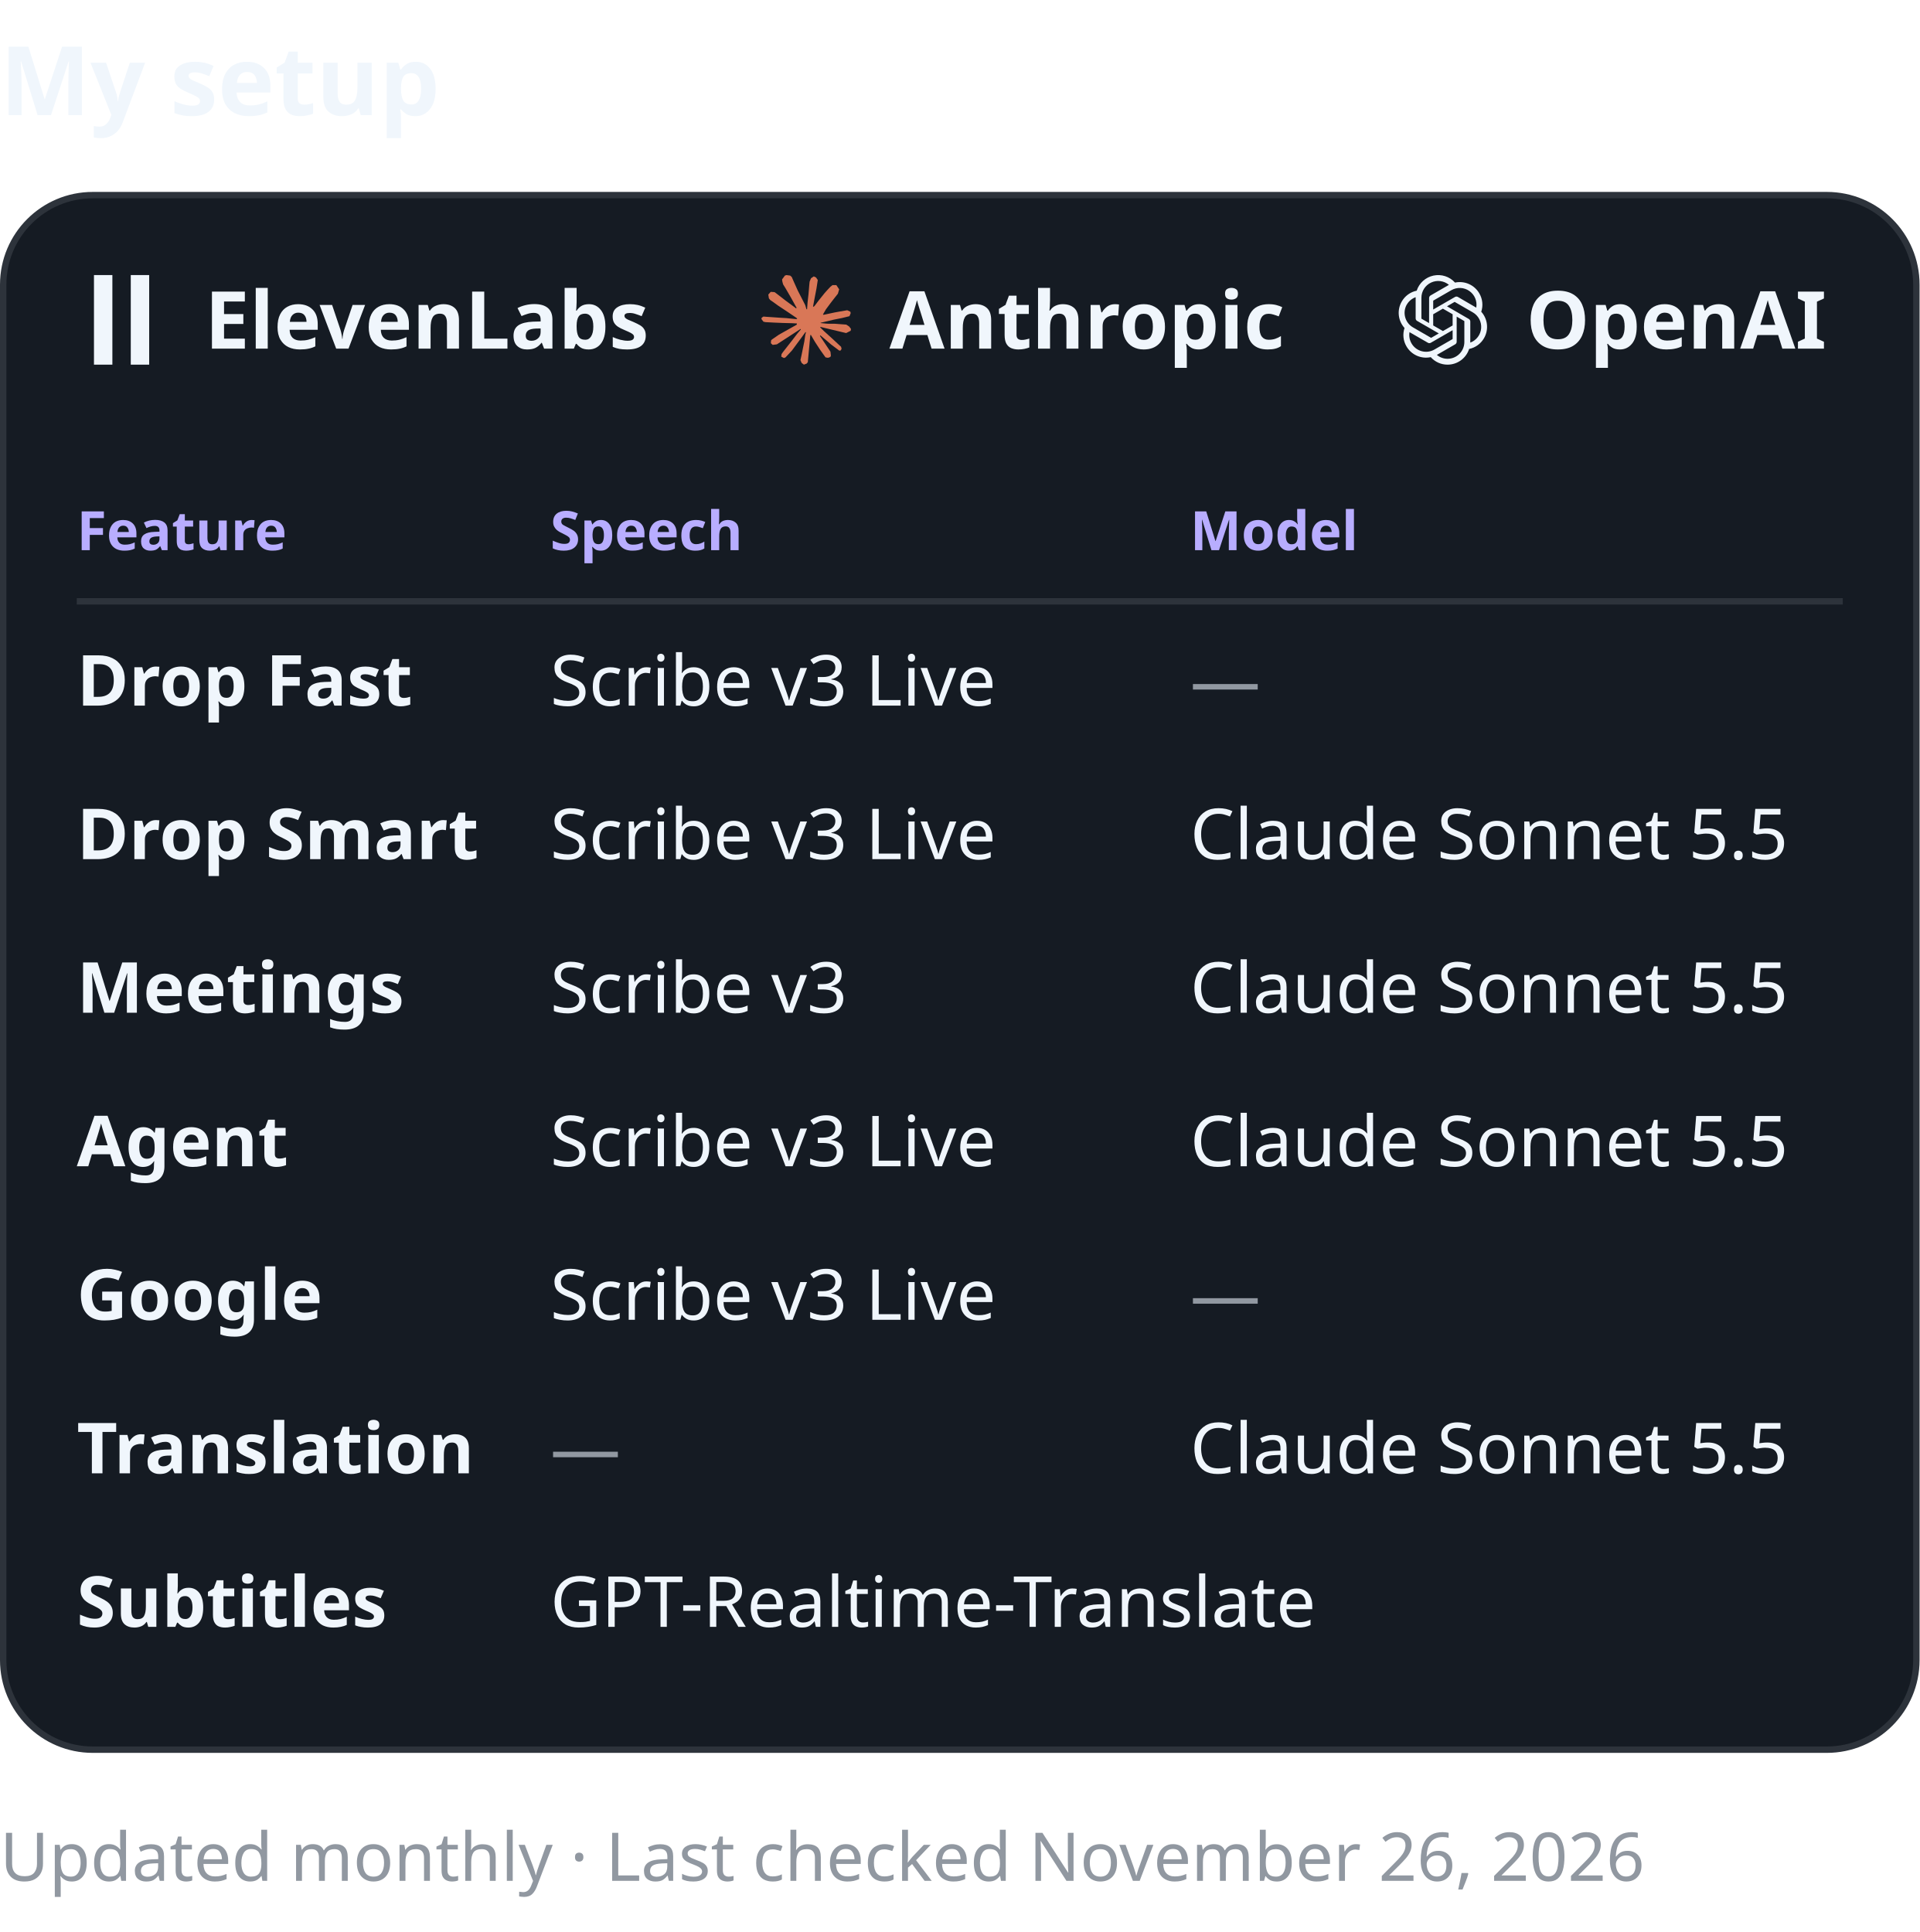
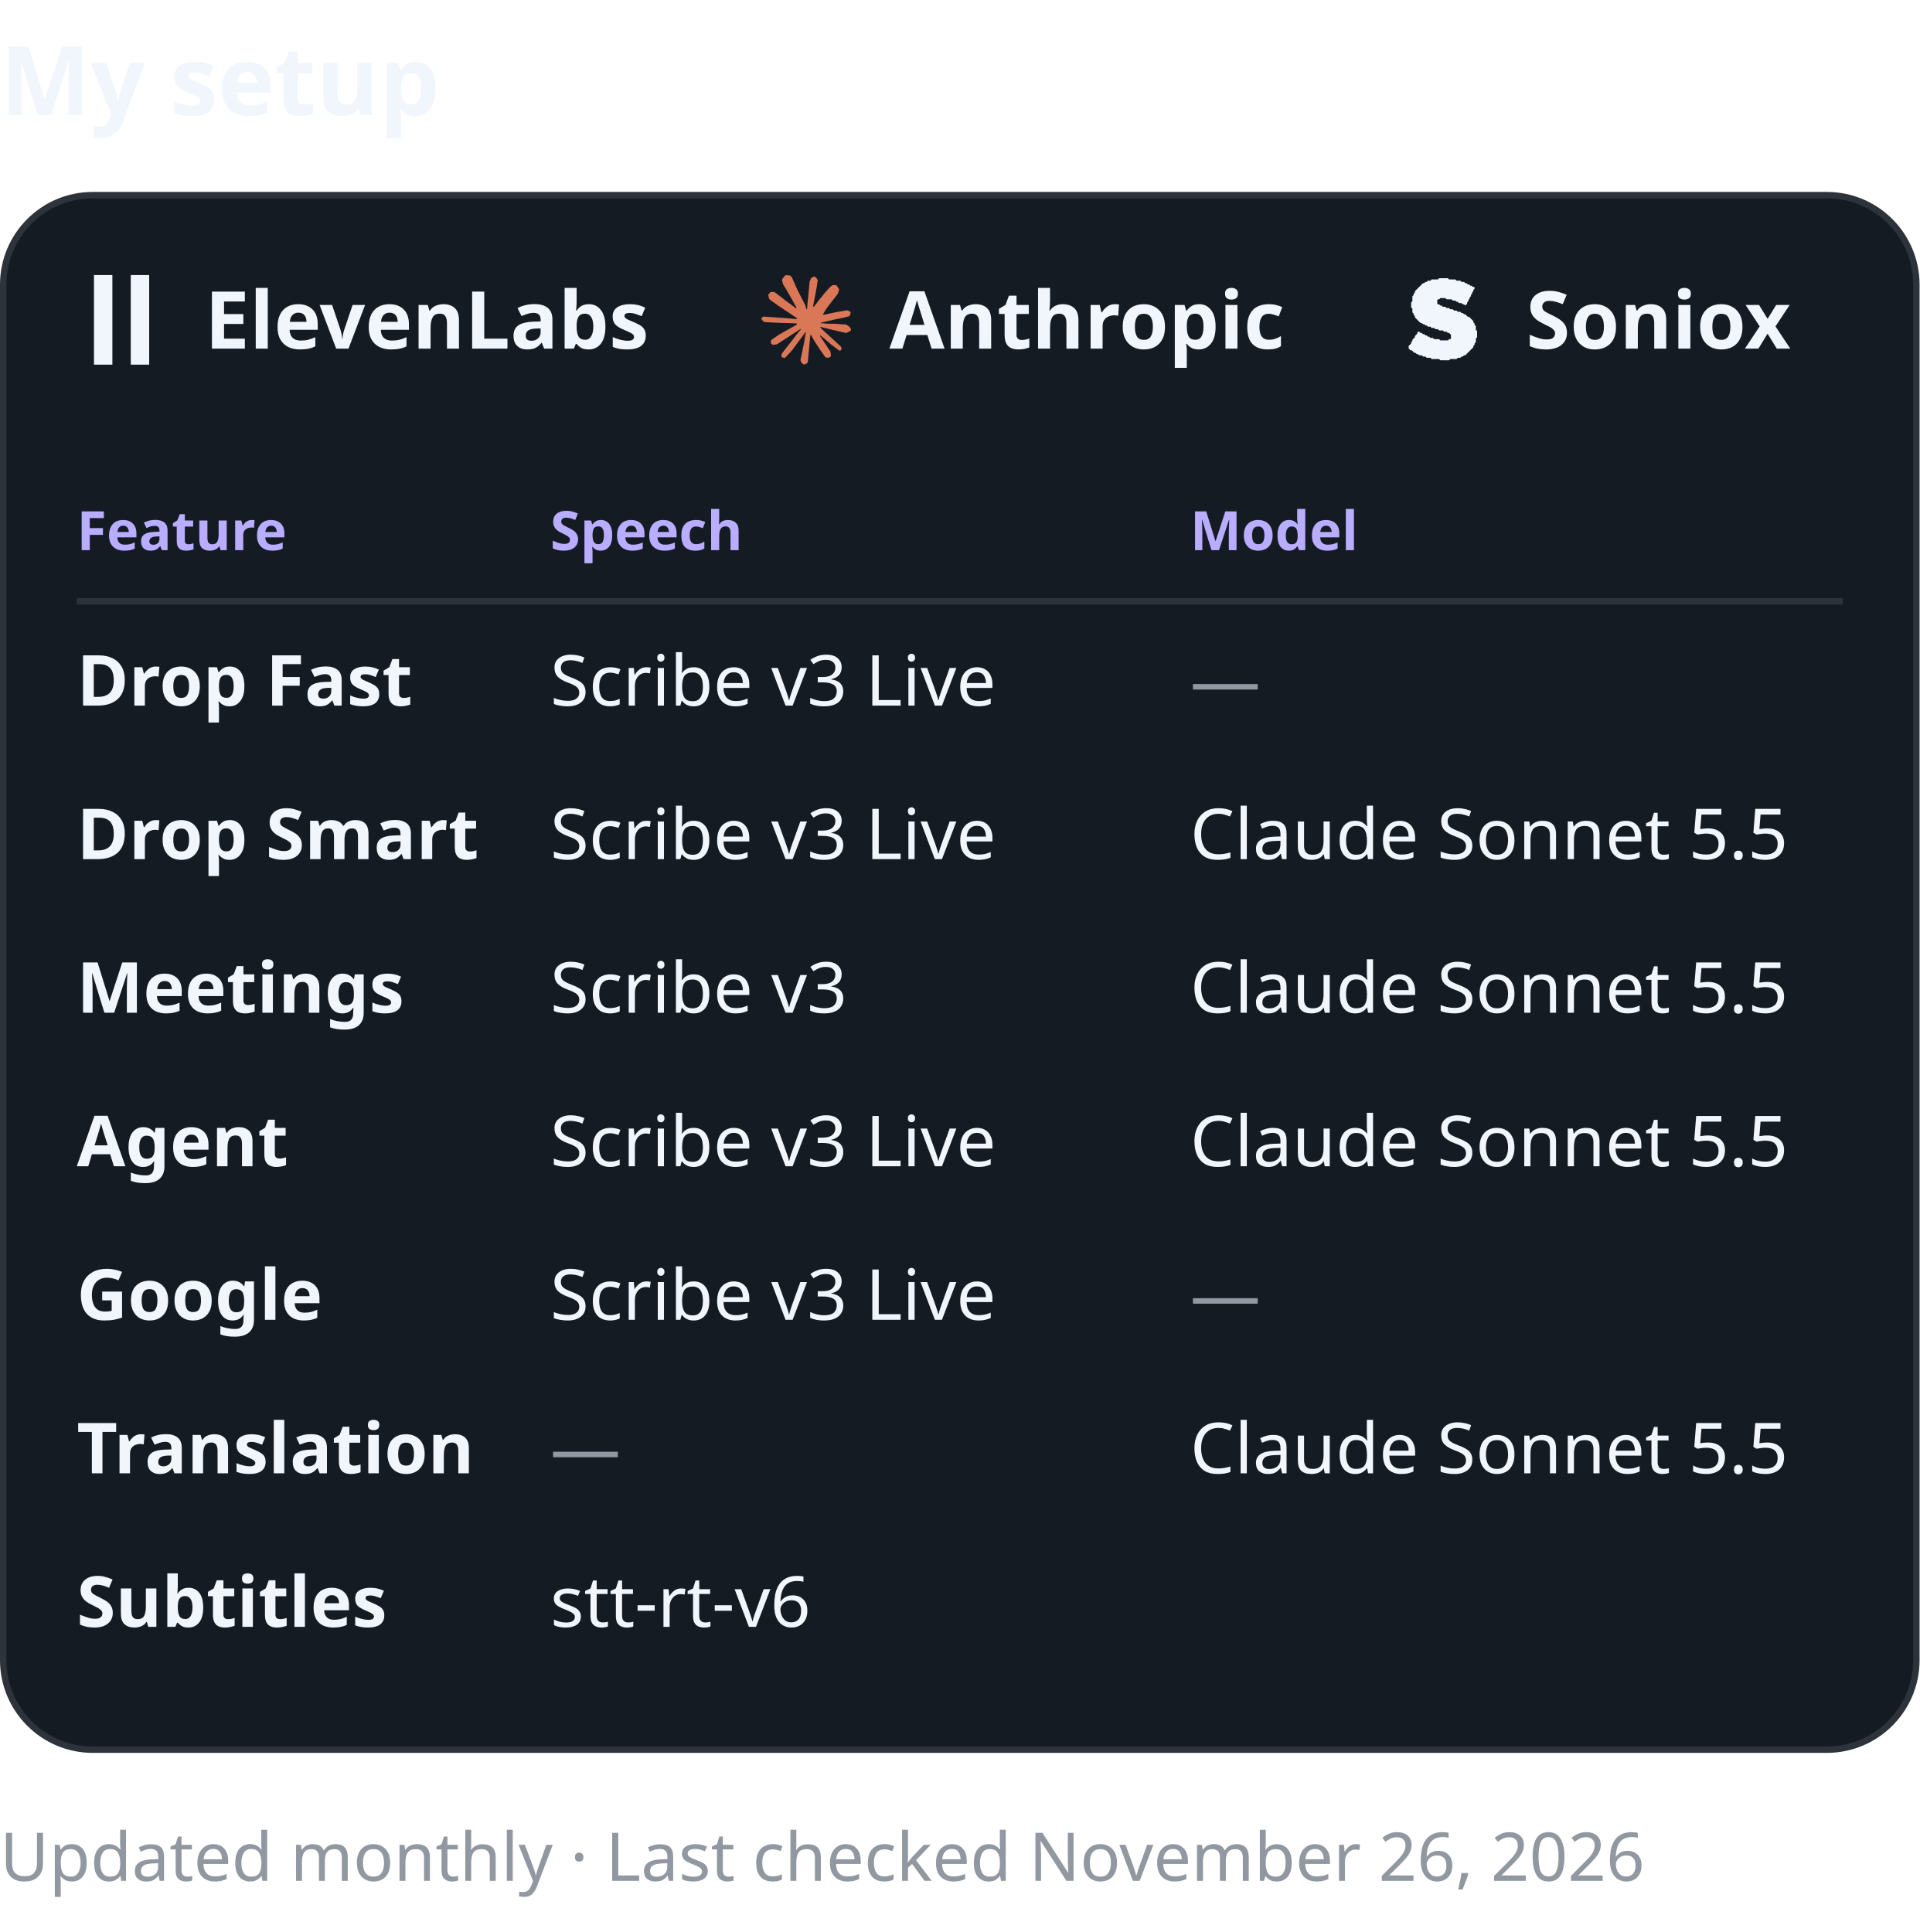
<svg xmlns="http://www.w3.org/2000/svg" width="300" height="302" viewBox="0 0 300 302">
  <text x="0" y="18" font-family="-apple-system, BlinkMacSystemFont, 'Segoe UI', 'Noto Sans', Helvetica, Arial, sans-serif" font-size="15" font-weight="700" fill="#f0f6fc">My setup</text>
  <rect x="0.5" y="30.5" width="299" height="243" rx="14" fill="#151b23" stroke="#2d333b" />
  <svg x="12" y="43" width="14" height="14" fill="#f0f6fc" role="img" viewBox="0 0 24 24">
    <path d="M4.604 0v24h4.932V0zm9.861 0v24h4.932V0z" />
  </svg>
  <text x="32" y="54.5" font-family="-apple-system, BlinkMacSystemFont, 'Segoe UI', 'Noto Sans', Helvetica, Arial, sans-serif" font-size="12.5" font-weight="600" fill="#f0f6fc">ElevenLabs</text>
  <svg x="119.0" y="43" width="14" height="14" fill="#d97757" role="img" viewBox="0 0 24 24">
    <path d="m4.714 15.956 4.717-2.647.079-.231-.079-.128h-.231l-.789-.049-2.696-.073-2.337-.097-2.265-.121-.571-.121-.534-.704.055-.352.48-.322.686.061 1.518.103 2.277.158 1.651.097 2.447.255h.389l.055-.158-.134-.097-.103-.097L6.973 9.836l-2.55-1.688-1.336-.971-.723-.492-.364-.461-.158-1.008.656-.723.88.061.225.061.892.686 1.906 1.475 2.489 1.834.364.303.146-.103.018-.073-.164-.273-1.354-2.447-1.445-2.489-.643-1.032-.17-.619c-.061-.255-.103-.467-.103-.729L6.287.134 6.7 0l.996.134.419.364.619 1.415 1.002 2.228 1.554 3.03.455.898.243.832.091.255h.158v-.146l.128-1.706.237-2.095.231-2.696.079-.759.376-.911.747-.492.583.279.48.686-.067.443-.285 1.852-.559 2.902-.364 1.943h.212l.243-.243.984-1.305 1.651-2.064.729-.82.85-.905.546-.431h1.032l.759 1.129-.34 1.166-1.062 1.348-.88 1.141-1.263 1.7-.789 1.36.073.109.188-.018 2.853-.607 1.542-.279 1.84-.316.832.389.091.395-.328.807-1.967.486-2.307.461-3.436.814-.043.03.049.061 1.548.146.662.036h1.621l3.018.225.789.522.474.638-.079.486-1.214.619-1.639-.389-3.825-.911-1.311-.328h-.182v.109l1.093 1.069 2.003 1.809 2.507 2.331.128.577-.322.455-.34-.049-2.204-1.657-.85-.747-1.925-1.621h-.128v.17l.443.65 2.344 3.521.121 1.081-.17.352-.607.212-.668-.121-1.372-1.925L14.38 17.959l-1.141-1.943-.14.079-.674 7.255-.316.37-.729.279-.607-.461-.322-.747.322-1.475.389-1.925.316-1.53.285-1.9.17-.631-.012-.043-.14.018-1.433 1.967-2.18 2.945-1.724 1.846-.413.164-.716-.37.067-.662.401-.589 2.386-3.036 1.439-1.882.929-1.087-.006-.158h-.055l-6.338 4.116-1.129.146-.486-.455.061-.747.231-.243 1.906-1.311Z" />
  </svg>
  <text x="139.0" y="54.5" font-family="-apple-system, BlinkMacSystemFont, 'Segoe UI', 'Noto Sans', Helvetica, Arial, sans-serif" font-size="12.5" font-weight="600" fill="#f0f6fc">Anthropic</text>
-   <svg x="218.5" y="43" width="14" height="14" fill="#f0f6fc" role="img" viewBox="0 0 24 24">
-     <path d="M22.282 9.821a5.985 5.985 0 0 0-.516-4.911 6.046 6.046 0 0 0-6.51-2.9A6.065 6.065 0 0 0 4.981 4.182a5.985 5.985 0 0 0-3.998 2.9 6.046 6.046 0 0 0 .743 7.097 5.98 5.98 0 0 0 .511 4.911 6.051 6.051 0 0 0 6.515 2.9A5.985 5.985 0 0 0 13.26 24a6.056 6.056 0 0 0 5.772-4.206 5.989 5.989 0 0 0 3.998-2.9 6.056 6.056 0 0 0-.748-7.073zm-9.022 12.608a4.476 4.476 0 0 1-2.876-1.041l.142-.08 4.778-2.758a.795.795 0 0 0 .393-.681v-6.737l2.02 1.169a.071.071 0 0 1 .038.052v5.583a4.504 4.504 0 0 1-4.495 4.494zm-9.661-4.125a4.471 4.471 0 0 1-.535-3.014l.142.085 4.783 2.758a.771.771 0 0 0 .781 0l5.843-3.369v2.332a.08.08 0 0 1-.033.061L9.74 19.95a4.499 4.499 0 0 1-6.141-1.646zM2.341 7.896a4.485 4.485 0 0 1 2.365-1.973V11.6a.766.766 0 0 0 .388.676l5.814 3.354-2.02 1.169a.076.076 0 0 1-.071 0l-4.83-2.787A4.504 4.504 0 0 1 2.341 7.872zm16.596 3.856L13.104 8.364 15.119 7.2a.076.076 0 0 1 .071 0l4.83 2.791a4.494 4.494 0 0 1-.676 8.104v-5.677a.79.79 0 0 0-.407-.667zm2.011-3.023l-.142-.085-4.774-2.782a.776.776 0 0 0-.785 0L9.409 9.23V6.897a.066.066 0 0 1 .028-.061l4.83-2.787a4.499 4.499 0 0 1 6.68 4.66zM8.306 12.863l-2.02-1.164a.08.08 0 0 1-.038-.057V6.074a4.499 4.499 0 0 1 7.376-3.454l-.142.081L8.704 5.459a.795.795 0 0 0-.393.681zm1.098-2.365l2.602-1.5 2.607 1.5v2.999l-2.597 1.5-2.607-1.5Z" />
+   <svg x="218.5" y="43" width="14" height="14" fill="#f0f6fc" viewBox="8 6 32 36">
+     <path fill="#f0f6fc" fill-rule="evenodd" d="M22.50,7.25 L23.00,7.25 L23.50,7.25 L24.00,7.25 L24.50,7.25 L25.00,7.25 L25.50,7.25 L26.00,7.25 L26.25,7.50 L26.50,7.75 L27.00,7.75 L27.50,7.75 L28.00,7.75 L28.50,7.75 L29.00,7.75 L29.25,8.00 L29.50,8.25 L30.00,8.25 L30.50,8.25 L31.00,8.25 L31.25,8.50 L31.50,8.75 L32.00,8.75 L32.50,8.75 L32.75,9.00 L33.00,9.25 L33.50,9.25 L33.75,9.50 L34.00,9.75 L34.50,9.75 L34.75,10.00 L35.00,10.25 L35.50,10.25 L35.75,10.50 L36.00,10.75 L36.50,10.75 L36.75,11.00 L36.75,11.50 L36.50,11.75 L36.25,12.00 L36.25,12.50 L36.00,12.75 L35.75,13.00 L35.75,13.50 L35.50,13.75 L35.25,14.00 L35.25,14.50 L35.00,14.75 L34.75,15.00 L34.75,15.50 L34.50,15.75 L34.25,16.00 L34.25,16.50 L34.00,16.75 L33.75,17.00 L33.75,17.50 L33.50,17.75 L33.25,18.00 L33.00,18.25 L32.75,18.00 L32.50,17.75 L32.00,17.75 L31.75,17.50 L31.50,17.25 L31.00,17.25 L30.50,17.25 L30.25,17.00 L30.00,16.75 L29.50,16.75 L29.25,16.50 L29.00,16.25 L28.50,16.25 L28.00,16.25 L27.75,16.00 L27.50,15.75 L27.00,15.75 L26.50,15.75 L26.00,15.75 L25.50,15.75 L25.25,15.50 L25.00,15.25 L24.50,15.25 L24.00,15.25 L23.50,15.25 L23.00,15.25 L22.75,15.50 L22.50,15.75 L22.00,15.75 L21.75,16.00 L21.75,16.50 L21.75,17.00 L21.75,17.50 L22.00,17.75 L22.50,17.75 L22.75,18.00 L23.00,18.25 L23.50,18.25 L23.75,18.50 L24.00,18.75 L24.50,18.75 L25.00,18.75 L25.25,19.00 L25.50,19.25 L26.00,19.25 L26.50,19.25 L26.75,19.50 L27.00,19.75 L27.50,19.75 L28.00,19.75 L28.25,20.00 L28.50,20.25 L29.00,20.25 L29.50,20.25 L29.75,20.50 L30.00,20.75 L30.50,20.75 L31.00,20.75 L31.25,21.00 L31.50,21.25 L32.00,21.25 L32.25,21.50 L32.50,21.75 L33.00,21.75 L33.25,22.00 L33.50,22.25 L33.75,22.50 L34.00,22.75 L34.50,22.75 L34.75,23.00 L35.00,23.25 L35.25,23.50 L35.50,23.75 L35.75,24.00 L36.00,24.25 L36.25,24.50 L36.25,25.00 L36.50,25.25 L36.75,25.50 L36.75,26.00 L37.00,26.25 L37.25,26.50 L37.25,27.00 L37.25,27.50 L37.25,28.00 L37.50,28.25 L37.75,28.50 L37.75,29.00 L37.75,29.50 L37.75,30.00 L37.75,30.50 L37.75,31.00 L37.50,31.25 L37.25,31.50 L37.25,32.00 L37.25,32.50 L37.25,33.00 L37.00,33.25 L36.75,33.50 L36.75,34.00 L36.50,34.25 L36.25,34.50 L36.25,35.00 L36.00,35.25 L35.75,35.50 L35.50,35.75 L35.25,36.00 L35.00,36.25 L34.75,36.50 L34.50,36.75 L34.25,37.00 L34.00,37.25 L33.75,37.50 L33.50,37.75 L33.25,38.00 L33.00,38.25 L32.50,38.25 L32.25,38.50 L32.00,38.75 L31.50,38.75 L31.25,39.00 L31.00,39.25 L30.50,39.25 L30.00,39.25 L29.75,39.50 L29.50,39.75 L29.00,39.75 L28.50,39.75 L28.00,39.75 L27.50,39.75 L27.00,39.75 L26.75,40.00 L26.50,40.25 L26.00,40.25 L25.50,40.25 L25.00,40.25 L24.50,40.25 L24.00,40.25 L23.50,40.25 L23.00,40.25 L22.75,40.00 L22.50,39.75 L22.00,39.75 L21.50,39.75 L21.00,39.75 L20.50,39.75 L20.00,39.75 L19.50,39.75 L19.25,39.50 L19.00,39.25 L18.50,39.25 L18.00,39.25 L17.50,39.25 L17.25,39.00 L17.00,38.75 L16.50,38.75 L16.00,38.75 L15.75,38.50 L15.50,38.25 L15.00,38.25 L14.50,38.25 L14.25,38.00 L14.00,37.75 L13.50,37.75 L13.25,37.50 L13.00,37.25 L12.50,37.25 L12.25,37.00 L12.00,36.75 L11.75,36.50 L11.50,36.25 L11.00,36.25 L10.75,36.00 L10.50,35.75 L10.25,35.50 L10.25,35.00 L10.25,34.50 L10.50,34.25 L10.75,34.00 L11.00,33.75 L11.25,33.50 L11.25,33.00 L11.50,32.75 L11.75,32.50 L11.75,32.00 L12.00,31.75 L12.25,31.50 L12.50,31.25 L12.75,31.00 L12.75,30.50 L13.00,30.25 L13.25,30.00 L13.50,29.75 L13.75,29.50 L13.75,29.00 L14.00,28.75 L14.50,28.75 L14.75,29.00 L15.00,29.25 L15.50,29.25 L15.75,29.50 L16.00,29.75 L16.50,29.75 L16.75,30.00 L17.00,30.25 L17.50,30.25 L17.75,30.50 L18.00,30.75 L18.50,30.75 L18.75,31.00 L19.00,31.25 L19.50,31.25 L20.00,31.25 L20.25,31.50 L20.50,31.75 L21.00,31.75 L21.50,31.75 L22.00,31.75 L22.50,31.75 L22.75,32.00 L23.00,32.25 L23.50,32.25 L24.00,32.25 L24.50,32.25 L25.00,32.25 L25.50,32.25 L26.00,32.25 L26.25,32.00 L26.50,31.75 L27.00,31.75 L27.25,31.50 L27.25,31.00 L27.25,30.50 L27.25,30.00 L27.00,29.75 L26.75,29.50 L26.50,29.25 L26.00,29.25 L25.75,29.00 L25.50,28.75 L25.00,28.75 L24.50,28.75 L24.25,28.50 L24.00,28.25 L23.50,28.25 L23.00,28.25 L22.50,28.25 L22.25,28.00 L22.00,27.75 L21.50,27.75 L21.00,27.75 L20.75,27.50 L20.50,27.25 L20.00,27.25 L19.50,27.25 L19.25,27.00 L19.00,26.75 L18.50,26.75 L18.00,26.75 L17.75,26.50 L17.50,26.25 L17.00,26.25 L16.75,26.00 L16.50,25.75 L16.00,25.75 L15.75,25.50 L15.50,25.25 L15.00,25.25 L14.75,25.00 L14.50,24.75 L14.25,24.50 L14.00,24.25 L13.75,24.00 L13.50,23.75 L13.25,23.50 L13.00,23.25 L12.75,23.00 L12.75,22.50 L12.50,22.25 L12.25,22.00 L12.25,21.50 L12.00,21.25 L11.75,21.00 L11.75,20.50 L11.75,20.00 L11.75,19.50 L11.50,19.25 L11.25,19.00 L11.25,18.50 L11.25,18.00 L11.25,17.50 L11.25,17.00 L11.50,16.75 L11.75,16.50 L11.75,16.00 L11.75,15.50 L11.75,15.00 L11.75,14.50 L12.00,14.25 L12.25,14.00 L12.25,13.50 L12.50,13.25 L12.75,13.00 L12.75,12.50 L13.00,12.25 L13.25,12.00 L13.50,11.75 L13.75,11.50 L14.00,11.25 L14.25,11.00 L14.50,10.75 L14.75,10.50 L15.00,10.25 L15.25,10.00 L15.50,9.75 L15.75,9.50 L16.00,9.25 L16.50,9.25 L16.75,9.00 L17.00,8.75 L17.50,8.75 L17.75,8.50 L18.00,8.25 L18.50,8.25 L19.00,8.25 L19.25,8.00 L19.50,7.75 L20.00,7.75 L20.50,7.75 L21.00,7.75 L21.50,7.75 L22.00,7.75 L22.25,7.50 L22.50,7.25 Z" />
  </svg>
-   <text x="238.5" y="54.5" font-family="-apple-system, BlinkMacSystemFont, 'Segoe UI', 'Noto Sans', Helvetica, Arial, sans-serif" font-size="12.5" font-weight="600" fill="#f0f6fc">OpenAI</text>
+   <text x="238.5" y="54.5" font-family="-apple-system, BlinkMacSystemFont, 'Segoe UI', 'Noto Sans', Helvetica, Arial, sans-serif" font-size="12.5" font-weight="600" fill="#f0f6fc">Soniox</text>
  <text x="12" y="86" font-family="-apple-system, BlinkMacSystemFont, 'Segoe UI', 'Noto Sans', Helvetica, Arial, sans-serif" font-size="8.5" font-weight="600" fill="#b8adff">Feature</text>
  <text x="86" y="86" font-family="-apple-system, BlinkMacSystemFont, 'Segoe UI', 'Noto Sans', Helvetica, Arial, sans-serif" font-size="8.5" font-weight="600" fill="#b8adff">Speech</text>
  <text x="186" y="86" font-family="-apple-system, BlinkMacSystemFont, 'Segoe UI', 'Noto Sans', Helvetica, Arial, sans-serif" font-size="8.5" font-weight="600" fill="#b8adff">Model</text>
  <line x1="12" y1="94" x2="288" y2="94" stroke="#2d333b" />
  <text x="12" y="110.3" font-family="-apple-system, BlinkMacSystemFont, 'Segoe UI', 'Noto Sans', Helvetica, Arial, sans-serif" font-size="11" font-weight="600" fill="#f0f6fc">Drop Fast</text>
  <text x="86" y="110.3" font-family="-apple-system, BlinkMacSystemFont, 'Segoe UI', 'Noto Sans', Helvetica, Arial, sans-serif" font-size="11" font-weight="400" fill="#f0f6fc">Scribe v3 Live</text>
  <text x="186" y="110.3" font-family="-apple-system, BlinkMacSystemFont, 'Segoe UI', 'Noto Sans', Helvetica, Arial, sans-serif" font-size="11" font-weight="400" fill="#9198a1">—</text>
  <text x="12" y="134.3" font-family="-apple-system, BlinkMacSystemFont, 'Segoe UI', 'Noto Sans', Helvetica, Arial, sans-serif" font-size="11" font-weight="600" fill="#f0f6fc">Drop Smart</text>
  <text x="86" y="134.3" font-family="-apple-system, BlinkMacSystemFont, 'Segoe UI', 'Noto Sans', Helvetica, Arial, sans-serif" font-size="11" font-weight="400" fill="#f0f6fc">Scribe v3 Live</text>
  <text x="186" y="134.3" font-family="-apple-system, BlinkMacSystemFont, 'Segoe UI', 'Noto Sans', Helvetica, Arial, sans-serif" font-size="11" font-weight="400" fill="#f0f6fc">Claude Sonnet 5.5</text>
  <text x="12" y="158.3" font-family="-apple-system, BlinkMacSystemFont, 'Segoe UI', 'Noto Sans', Helvetica, Arial, sans-serif" font-size="11" font-weight="600" fill="#f0f6fc">Meetings</text>
  <text x="86" y="158.3" font-family="-apple-system, BlinkMacSystemFont, 'Segoe UI', 'Noto Sans', Helvetica, Arial, sans-serif" font-size="11" font-weight="400" fill="#f0f6fc">Scribe v3</text>
  <text x="186" y="158.3" font-family="-apple-system, BlinkMacSystemFont, 'Segoe UI', 'Noto Sans', Helvetica, Arial, sans-serif" font-size="11" font-weight="400" fill="#f0f6fc">Claude Sonnet 5.5</text>
  <text x="12" y="182.3" font-family="-apple-system, BlinkMacSystemFont, 'Segoe UI', 'Noto Sans', Helvetica, Arial, sans-serif" font-size="11" font-weight="600" fill="#f0f6fc">Agent</text>
  <text x="86" y="182.3" font-family="-apple-system, BlinkMacSystemFont, 'Segoe UI', 'Noto Sans', Helvetica, Arial, sans-serif" font-size="11" font-weight="400" fill="#f0f6fc">Scribe v3 Live</text>
  <text x="186" y="182.3" font-family="-apple-system, BlinkMacSystemFont, 'Segoe UI', 'Noto Sans', Helvetica, Arial, sans-serif" font-size="11" font-weight="400" fill="#f0f6fc">Claude Sonnet 5.5</text>
  <text x="12" y="206.3" font-family="-apple-system, BlinkMacSystemFont, 'Segoe UI', 'Noto Sans', Helvetica, Arial, sans-serif" font-size="11" font-weight="600" fill="#f0f6fc">Google</text>
  <text x="86" y="206.3" font-family="-apple-system, BlinkMacSystemFont, 'Segoe UI', 'Noto Sans', Helvetica, Arial, sans-serif" font-size="11" font-weight="400" fill="#f0f6fc">Scribe v3 Live</text>
  <text x="186" y="206.3" font-family="-apple-system, BlinkMacSystemFont, 'Segoe UI', 'Noto Sans', Helvetica, Arial, sans-serif" font-size="11" font-weight="400" fill="#9198a1">—</text>
  <text x="12" y="230.3" font-family="-apple-system, BlinkMacSystemFont, 'Segoe UI', 'Noto Sans', Helvetica, Arial, sans-serif" font-size="11" font-weight="600" fill="#f0f6fc">Translation</text>
  <text x="86" y="230.3" font-family="-apple-system, BlinkMacSystemFont, 'Segoe UI', 'Noto Sans', Helvetica, Arial, sans-serif" font-size="11" font-weight="400" fill="#9198a1">—</text>
  <text x="186" y="230.3" font-family="-apple-system, BlinkMacSystemFont, 'Segoe UI', 'Noto Sans', Helvetica, Arial, sans-serif" font-size="11" font-weight="400" fill="#f0f6fc">Claude Sonnet 5.5</text>
  <text x="12" y="254.3" font-family="-apple-system, BlinkMacSystemFont, 'Segoe UI', 'Noto Sans', Helvetica, Arial, sans-serif" font-size="11" font-weight="600" fill="#f0f6fc">Subtitles</text>
-   <text x="86" y="254.3" font-family="-apple-system, BlinkMacSystemFont, 'Segoe UI', 'Noto Sans', Helvetica, Arial, sans-serif" font-size="11" font-weight="400" fill="#f0f6fc">GPT-Realtime-Translate</text>
+   <text x="86" y="254.3" font-family="-apple-system, BlinkMacSystemFont, 'Segoe UI', 'Noto Sans', Helvetica, Arial, sans-serif" font-size="11" font-weight="400" fill="#f0f6fc">stt-rt-v6</text>
  <text x="0" y="294" font-family="-apple-system, BlinkMacSystemFont, 'Segoe UI', 'Noto Sans', Helvetica, Arial, sans-serif" font-size="10.5" fill="#9198a1">Updated monthly · Last checked November 26, 2026</text>
</svg>
